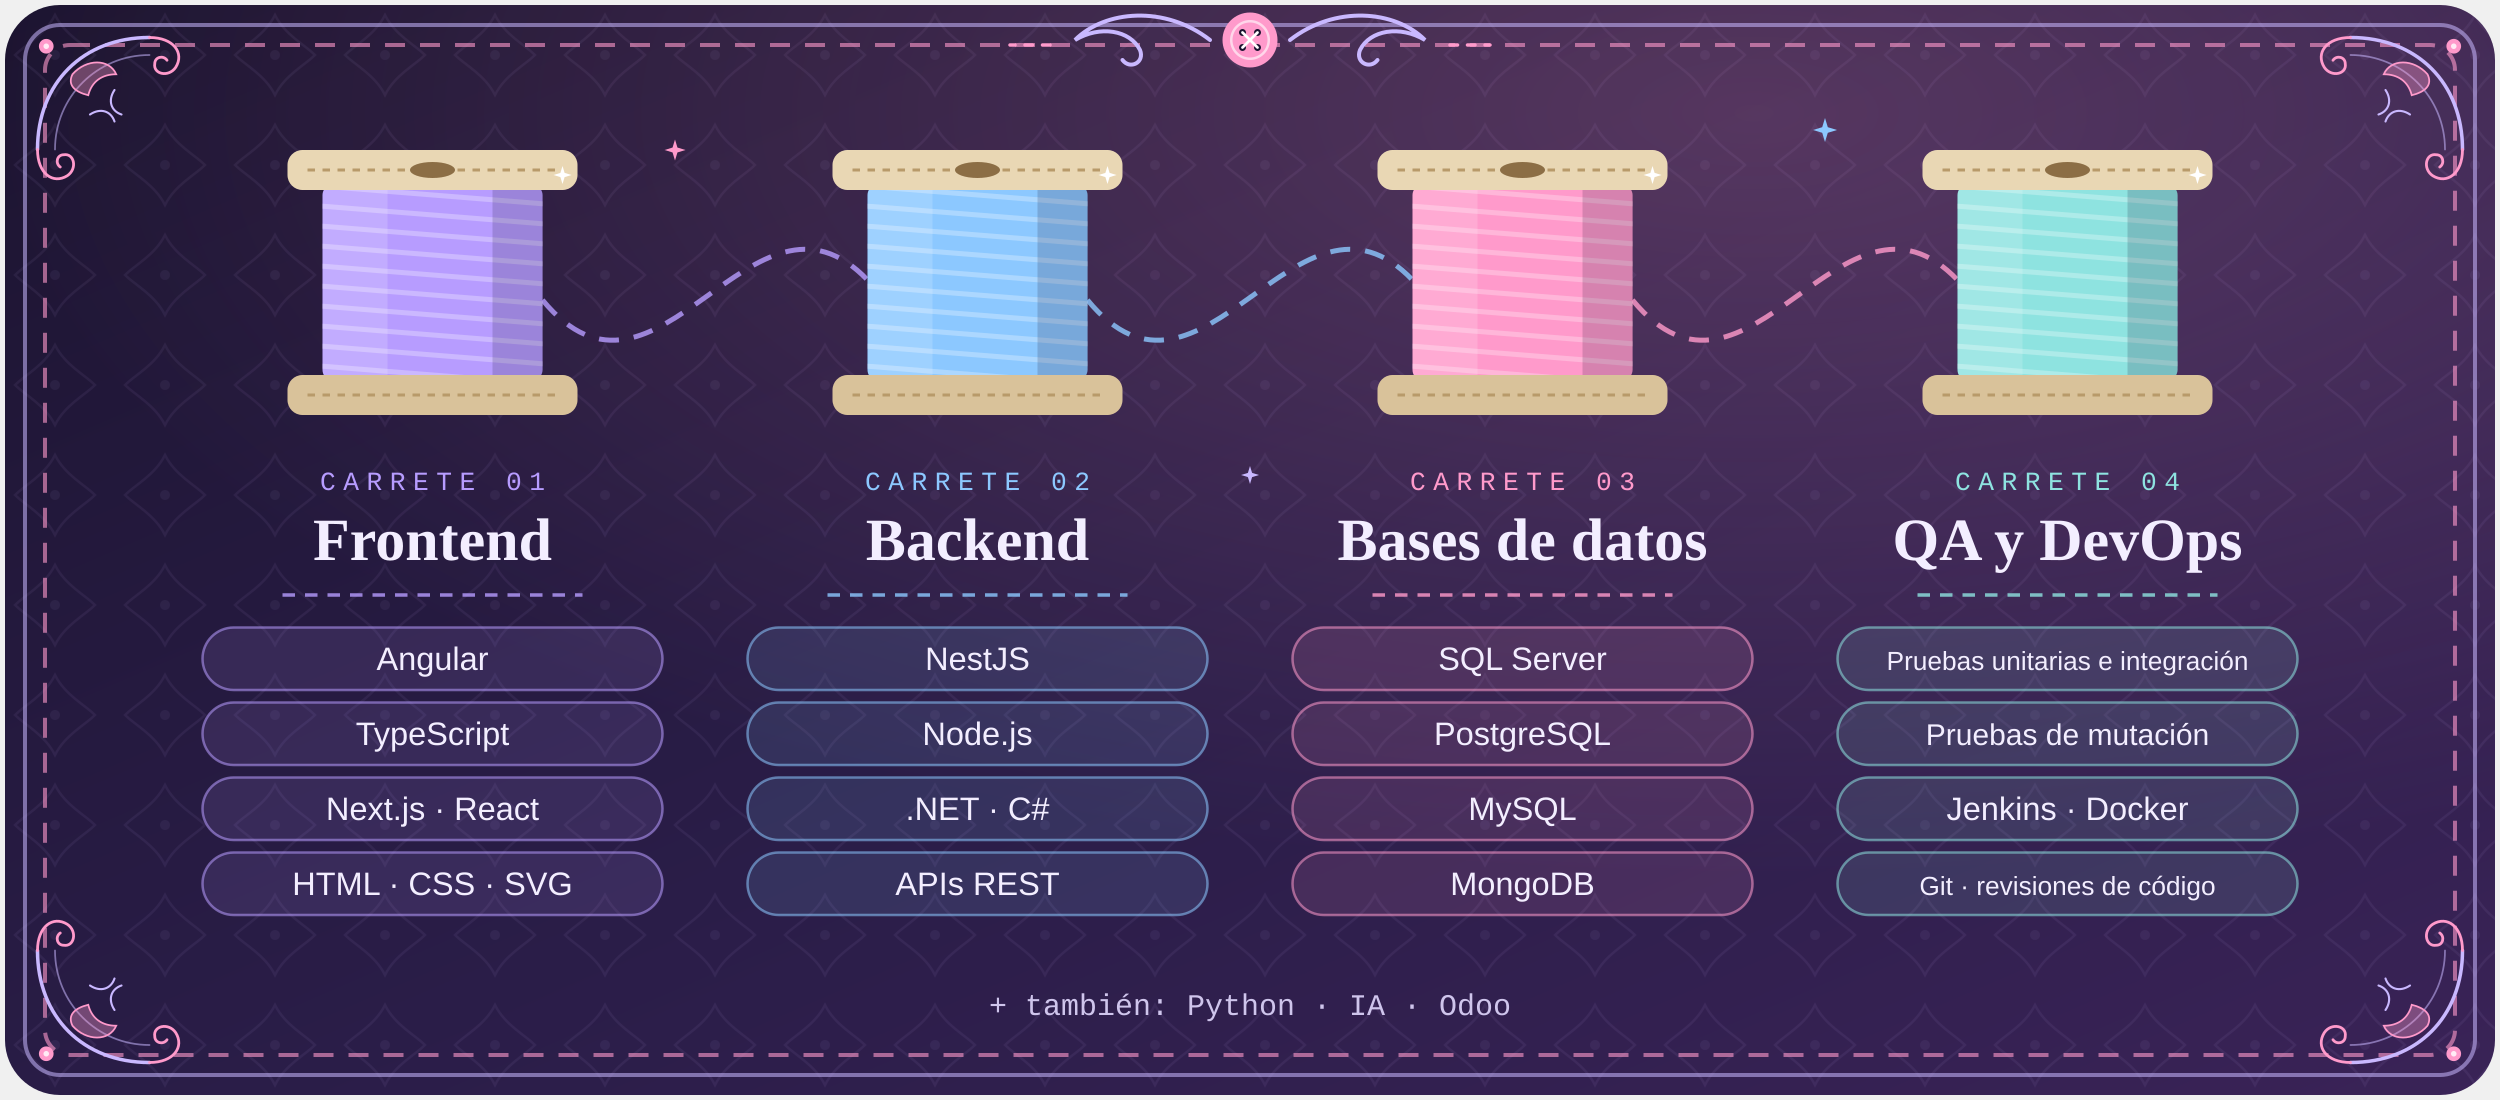
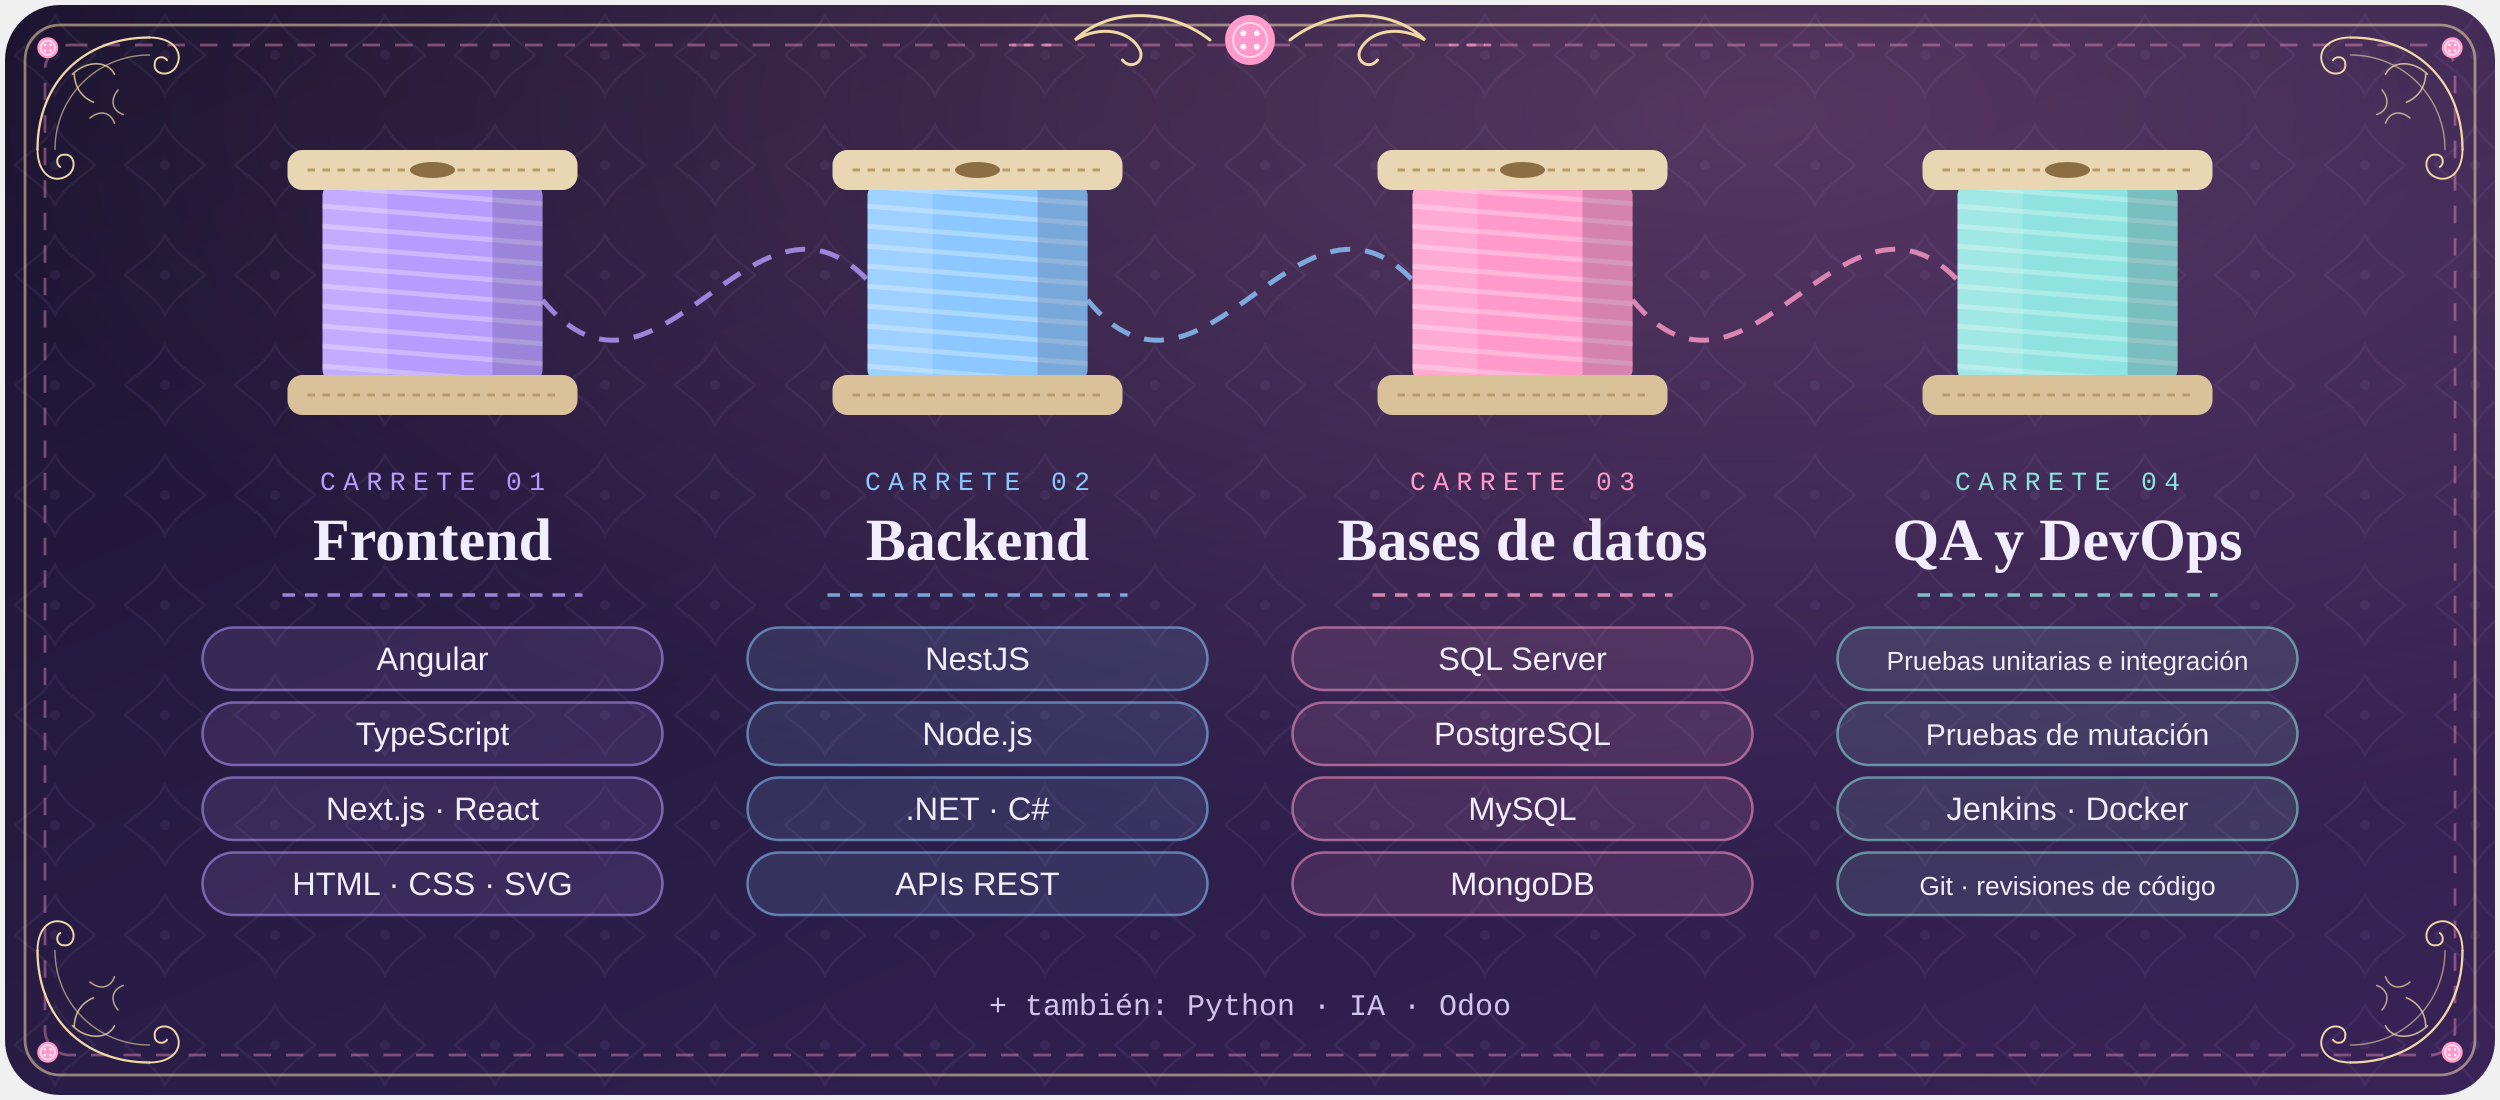
<svg xmlns="http://www.w3.org/2000/svg" viewBox="0 0 1000 440" width="1000" height="440" role="img" aria-label="Frontend: Angular, TypeScript, Next.js · React, HTML · CSS · SVG. Backend: NestJS, Node.js, .NET · C#, APIs REST. Bases de datos: SQL Server, PostgreSQL, MySQL, MongoDB. QA y DevOps: Pruebas unitarias e integración, Pruebas de mutación, Jenkins · Docker, Git · revisiones de código">
  <style>
-   .stitch{stroke-dasharray:8 6;animation:sew 3s linear infinite}@keyframes sew{to{stroke-dashoffset:-28}}
+   .stitch{stroke-dasharray:8 6}
  .tw{animation:tw 2.2s ease-in-out infinite}@keyframes tw{50%{opacity:.25}}
  .flo{animation:flo 4s ease-in-out infinite}@keyframes flo{50%{transform:translateY(-6px)}}
-   .draw{stroke-dasharray:420;stroke-dashoffset:420;animation:draw 3.2s ease-in-out infinite alternate}@keyframes draw{to{stroke-dashoffset:0}}
+   .draw{}
  .av-eyes{transform-origin:100px 105px;animation:blink 5s infinite}@keyframes blink{0%,94%,100%{transform:scaleY(1)}97%{transform:scaleY(.1)}}
  .av-sparkle{animation:tw 1.6s infinite}
  @media (prefers-reduced-motion:reduce){*{animation:none!important}}.wind{animation:wind 2.4s linear infinite}@keyframes wind{to{transform:translateY(-16px)}}</style>
  <defs>
    <linearGradient id="vs" x1="0" y1="0" x2="1" y2="1">
      <stop offset="0" stop-color="#1C1430" />
      <stop offset=".55" stop-color="#2A1D48" />
      <stop offset="1" stop-color="#3A2357" />
    </linearGradient>
    <radialGradient id="glows" cx=".7" cy=".1" r=".7">
-       <stop offset="0" stop-color="#FF9ACB" stop-opacity=".22" />
+       <stop offset="0" stop-color="#FF9ACB" stop-opacity="0.22" />
      <stop offset="1" stop-color="#FF9ACB" stop-opacity="0" />
    </radialGradient>
    <pattern id="dams" width="44" height="44" patternUnits="userSpaceOnUse">
      <path d="M22 6C26 14 34 18 38 22C34 26 26 30 22 38C18 30 10 26 6 22C10 18 18 14 22 6Z" fill="none" stroke="#C9B8FF" stroke-opacity=".07" />
      <circle cx="22" cy="22" r="2" fill="#C9B8FF" fill-opacity=".06" />
    </pattern>
    <linearGradient id="gts" x1="0" x2="1">
      <stop offset="0" stop-color="#C9B8FF" />
      <stop offset=".5" stop-color="#8CC8FF" />
      <stop offset="1" stop-color="#FF9ACB" />
    </linearGradient>
  </defs>
  <rect x="2" y="2" width="996" height="436" rx="22" fill="url(#vs)" />
  <rect x="2" y="2" width="996" height="436" rx="22" fill="url(#dams)" />
  <rect x="2" y="2" width="996" height="436" rx="22" fill="url(#glows)" />
-   <rect x="10" y="10" width="980" height="420" rx="14" fill="none" stroke="#C9B8FF" stroke-opacity=".55" stroke-width="1.6" />
-   <rect x="18" y="18" width="964" height="404" rx="10" fill="none" stroke="#FF9ACB" stroke-opacity=".6" stroke-width="1.6" class="stitch" />
+   <rect x="10" y="10" width="980" height="420" rx="14" fill="none" stroke="#F1D9A7" stroke-opacity=".55" stroke-width="1.1" />
+   <rect x="18" y="18" width="964" height="404" rx="10" fill="none" stroke="#FF9ACB" stroke-opacity=".4" stroke-width="1.1" stroke-dasharray="7 6" />
  <g transform="translate(8 8)">
    <g transform="scale(0.7)">
-       <g fill="none" stroke-linecap="round">
-         <path d="M10 74C10 36 36 10 74 10" stroke="#C9B8FF" stroke-width="2" />
-         <path d="M20 74C20 44 44 20 74 20" stroke="#C9B8FF" stroke-width="1" opacity=".55" />
-         <path d="M74 10C88 10 94 19 89 27C85 33 76 31 77 25C77 21 82 20 84 23" stroke="#FF9ACB" stroke-width="1.6" />
-         <path d="M10 74C10 88 19 94 27 89C33 85 31 76 25 77C21 77 20 82 23 84" stroke="#FF9ACB" stroke-width="1.6" />
-         <path d="M30 31C38 22 51 22 55 31C47 31 41 35 39 43C31 41 27 37 30 31Z" fill="#FF9ACB" fill-opacity=".35" stroke="#FF9ACB" stroke-width="1" />
-         <path d="M40 54C46 50 52 52 54 58M54 40C50 46 52 52 58 54" stroke="#C9B8FF" stroke-width="1.2" />
-         <circle cx="15" cy="15" r="4.2" fill="#FF9ACB" stroke="none" />
-         <circle cx="15" cy="15" r="1.6" fill="#fff" stroke="none" opacity=".8" />
+       <g fill="none" stroke="#F1D9A7" stroke-linecap="round">
+         <path d="M10 74C10 36 36 10 74 10" stroke-width="1.3" />
+         <path d="M20 74C20 44 44 20 74 20" stroke-width=".8" opacity=".6" />
+         <path d="M74 10C88 10 94 19 89 27C85 33 76 31 77 25C77 21 82 20 84 23" stroke-width="1.1" />
+         <path d="M10 74C10 88 19 94 27 89C33 85 31 76 25 77C21 77 20 82 23 84" stroke-width="1.1" />
+         <path d="M30 31C38 23 50 23 54 31M31 30C31 38 35 44 42 47" stroke-width=".9" opacity=".8" />
+         <path d="M40 56C46 51 52 53 54 59M56 40C51 46 53 52 59 54" stroke-width=".9" opacity=".7" />
      </g>
    </g>
  </g>
  <g transform="translate(992 8) scale(-1 1)">
    <g transform="scale(0.7)">
-       <g fill="none" stroke-linecap="round">
-         <path d="M10 74C10 36 36 10 74 10" stroke="#C9B8FF" stroke-width="2" />
-         <path d="M20 74C20 44 44 20 74 20" stroke="#C9B8FF" stroke-width="1" opacity=".55" />
-         <path d="M74 10C88 10 94 19 89 27C85 33 76 31 77 25C77 21 82 20 84 23" stroke="#FF9ACB" stroke-width="1.6" />
-         <path d="M10 74C10 88 19 94 27 89C33 85 31 76 25 77C21 77 20 82 23 84" stroke="#FF9ACB" stroke-width="1.6" />
-         <path d="M30 31C38 22 51 22 55 31C47 31 41 35 39 43C31 41 27 37 30 31Z" fill="#FF9ACB" fill-opacity=".35" stroke="#FF9ACB" stroke-width="1" />
-         <path d="M40 54C46 50 52 52 54 58M54 40C50 46 52 52 58 54" stroke="#C9B8FF" stroke-width="1.2" />
-         <circle cx="15" cy="15" r="4.2" fill="#FF9ACB" stroke="none" />
-         <circle cx="15" cy="15" r="1.6" fill="#fff" stroke="none" opacity=".8" />
+       <g fill="none" stroke="#F1D9A7" stroke-linecap="round">
+         <path d="M10 74C10 36 36 10 74 10" stroke-width="1.3" />
+         <path d="M20 74C20 44 44 20 74 20" stroke-width=".8" opacity=".6" />
+         <path d="M74 10C88 10 94 19 89 27C85 33 76 31 77 25C77 21 82 20 84 23" stroke-width="1.1" />
+         <path d="M10 74C10 88 19 94 27 89C33 85 31 76 25 77C21 77 20 82 23 84" stroke-width="1.1" />
+         <path d="M30 31C38 23 50 23 54 31M31 30C31 38 35 44 42 47" stroke-width=".9" opacity=".8" />
+         <path d="M40 56C46 51 52 53 54 59M56 40C51 46 53 52 59 54" stroke-width=".9" opacity=".7" />
      </g>
    </g>
  </g>
  <g transform="translate(8 432) scale(1 -1)">
    <g transform="scale(0.7)">
-       <g fill="none" stroke-linecap="round">
-         <path d="M10 74C10 36 36 10 74 10" stroke="#C9B8FF" stroke-width="2" />
-         <path d="M20 74C20 44 44 20 74 20" stroke="#C9B8FF" stroke-width="1" opacity=".55" />
-         <path d="M74 10C88 10 94 19 89 27C85 33 76 31 77 25C77 21 82 20 84 23" stroke="#FF9ACB" stroke-width="1.6" />
-         <path d="M10 74C10 88 19 94 27 89C33 85 31 76 25 77C21 77 20 82 23 84" stroke="#FF9ACB" stroke-width="1.6" />
-         <path d="M30 31C38 22 51 22 55 31C47 31 41 35 39 43C31 41 27 37 30 31Z" fill="#FF9ACB" fill-opacity=".35" stroke="#FF9ACB" stroke-width="1" />
-         <path d="M40 54C46 50 52 52 54 58M54 40C50 46 52 52 58 54" stroke="#C9B8FF" stroke-width="1.2" />
-         <circle cx="15" cy="15" r="4.2" fill="#FF9ACB" stroke="none" />
-         <circle cx="15" cy="15" r="1.6" fill="#fff" stroke="none" opacity=".8" />
+       <g fill="none" stroke="#F1D9A7" stroke-linecap="round">
+         <path d="M10 74C10 36 36 10 74 10" stroke-width="1.3" />
+         <path d="M20 74C20 44 44 20 74 20" stroke-width=".8" opacity=".6" />
+         <path d="M74 10C88 10 94 19 89 27C85 33 76 31 77 25C77 21 82 20 84 23" stroke-width="1.1" />
+         <path d="M10 74C10 88 19 94 27 89C33 85 31 76 25 77C21 77 20 82 23 84" stroke-width="1.1" />
+         <path d="M30 31C38 23 50 23 54 31M31 30C31 38 35 44 42 47" stroke-width=".9" opacity=".8" />
+         <path d="M40 56C46 51 52 53 54 59M56 40C51 46 53 52 59 54" stroke-width=".9" opacity=".7" />
      </g>
    </g>
  </g>
  <g transform="translate(992 432) scale(-1 -1)">
    <g transform="scale(0.7)">
-       <g fill="none" stroke-linecap="round">
-         <path d="M10 74C10 36 36 10 74 10" stroke="#C9B8FF" stroke-width="2" />
-         <path d="M20 74C20 44 44 20 74 20" stroke="#C9B8FF" stroke-width="1" opacity=".55" />
-         <path d="M74 10C88 10 94 19 89 27C85 33 76 31 77 25C77 21 82 20 84 23" stroke="#FF9ACB" stroke-width="1.6" />
-         <path d="M10 74C10 88 19 94 27 89C33 85 31 76 25 77C21 77 20 82 23 84" stroke="#FF9ACB" stroke-width="1.6" />
-         <path d="M30 31C38 22 51 22 55 31C47 31 41 35 39 43C31 41 27 37 30 31Z" fill="#FF9ACB" fill-opacity=".35" stroke="#FF9ACB" stroke-width="1" />
-         <path d="M40 54C46 50 52 52 54 58M54 40C50 46 52 52 58 54" stroke="#C9B8FF" stroke-width="1.2" />
-         <circle cx="15" cy="15" r="4.2" fill="#FF9ACB" stroke="none" />
-         <circle cx="15" cy="15" r="1.6" fill="#fff" stroke="none" opacity=".8" />
-       </g>
-     </g>
-   </g>
-   <g transform="translate(500 16) scale(1)" fill="none" stroke-linecap="round">
-     <path d="M-16 0C-34 -14 -58 -12 -70 0C-60 -6 -48 -4 -44 4C-42 9 -48 12 -51 8" stroke="#C9B8FF" stroke-width="1.6" />
-     <path d="M16 0C34 -14 58 -12 70 0C60 -6 48 -4 44 4C42 9 48 12 51 8" stroke="#C9B8FF" stroke-width="1.6" />
-     <path d="M-80 2H-96M80 2H96" stroke="#FF9ACB" stroke-width="1.4" stroke-dasharray="3 4" />
-     <circle r="11" fill="#FF9ACB" stroke="none" />
-     <circle r="7.5" stroke="#fff" stroke-opacity=".6" stroke-width="1" />
-     <circle cx="-3" cy="-3" r="1.4" fill="#1C1430" stroke="none" />
-     <circle cx="3" cy="-3" r="1.4" fill="#1C1430" stroke="none" />
-     <circle cx="-3" cy="3" r="1.4" fill="#1C1430" stroke="none" />
-     <circle cx="3" cy="3" r="1.4" fill="#1C1430" stroke="none" />
-     <path d="M-3 -3L3 3M3 -3L-3 3" stroke="#fff" stroke-width="1.1" />
+       <g fill="none" stroke="#F1D9A7" stroke-linecap="round">
+         <path d="M10 74C10 36 36 10 74 10" stroke-width="1.3" />
+         <path d="M20 74C20 44 44 20 74 20" stroke-width=".8" opacity=".6" />
+         <path d="M74 10C88 10 94 19 89 27C85 33 76 31 77 25C77 21 82 20 84 23" stroke-width="1.1" />
+         <path d="M10 74C10 88 19 94 27 89C33 85 31 76 25 77C21 77 20 82 23 84" stroke-width="1.1" />
+         <path d="M30 31C38 23 50 23 54 31M31 30C31 38 35 44 42 47" stroke-width=".9" opacity=".8" />
+         <path d="M40 56C46 51 52 53 54 59M56 40C51 46 53 52 59 54" stroke-width=".9" opacity=".7" />
+       </g>
+     </g>
+   </g>
+   <g transform="translate(19.1 19.1)">
+     <circle r="4.2" fill="#FF9ACB" />
+     <circle r="2.856" fill="none" stroke="#fff" stroke-opacity=".6" stroke-width=".8" />
+     <circle cx="-1.134" cy="-1.134" r="0.504" fill="#fff" fill-opacity=".9" />
+     <circle cx="1.134" cy="-1.134" r="0.504" fill="#fff" fill-opacity=".9" />
+     <circle cx="-1.134" cy="1.134" r="0.504" fill="#fff" fill-opacity=".9" />
+     <circle cx="1.134" cy="1.134" r="0.504" fill="#fff" fill-opacity=".9" />
+   </g>
+   <g transform="translate(980.9 19.1)">
+     <circle r="4.2" fill="#FF9ACB" />
+     <circle r="2.856" fill="none" stroke="#fff" stroke-opacity=".6" stroke-width=".8" />
+     <circle cx="-1.134" cy="-1.134" r="0.504" fill="#fff" fill-opacity=".9" />
+     <circle cx="1.134" cy="-1.134" r="0.504" fill="#fff" fill-opacity=".9" />
+     <circle cx="-1.134" cy="1.134" r="0.504" fill="#fff" fill-opacity=".9" />
+     <circle cx="1.134" cy="1.134" r="0.504" fill="#fff" fill-opacity=".9" />
+   </g>
+   <g transform="translate(19.1 420.9)">
+     <circle r="4.2" fill="#FF9ACB" />
+     <circle r="2.856" fill="none" stroke="#fff" stroke-opacity=".6" stroke-width=".8" />
+     <circle cx="-1.134" cy="-1.134" r="0.504" fill="#fff" fill-opacity=".9" />
+     <circle cx="1.134" cy="-1.134" r="0.504" fill="#fff" fill-opacity=".9" />
+     <circle cx="-1.134" cy="1.134" r="0.504" fill="#fff" fill-opacity=".9" />
+     <circle cx="1.134" cy="1.134" r="0.504" fill="#fff" fill-opacity=".9" />
+   </g>
+   <g transform="translate(980.9 420.9)">
+     <circle r="4.2" fill="#FF9ACB" />
+     <circle r="2.856" fill="none" stroke="#fff" stroke-opacity=".6" stroke-width=".8" />
+     <circle cx="-1.134" cy="-1.134" r="0.504" fill="#fff" fill-opacity=".9" />
+     <circle cx="1.134" cy="-1.134" r="0.504" fill="#fff" fill-opacity=".9" />
+     <circle cx="-1.134" cy="1.134" r="0.504" fill="#fff" fill-opacity=".9" />
+     <circle cx="1.134" cy="1.134" r="0.504" fill="#fff" fill-opacity=".9" />
+   </g>
+   <g transform="translate(500 16) scale(1)" fill="none" stroke="#F1D9A7" stroke-linecap="round">
+     <path d="M-16 0C-34 -14 -58 -12 -70 0C-60 -6 -48 -4 -44 4C-42 9 -48 12 -51 8" stroke-width="1.2" />
+     <path d="M16 0C34 -14 58 -12 70 0C60 -6 48 -4 44 4C42 9 48 12 51 8" stroke-width="1.2" />
+     <path d="M-80 2H-96M80 2H96" stroke="#FF9ACB" stroke-opacity=".7" stroke-width="1.1" stroke-dasharray="3 4" />
+   </g>
+   <g transform="translate(500 16)">
+     <circle r="10" fill="#FF9ACB" />
+     <circle r="6.8" fill="none" stroke="#fff" stroke-opacity=".6" stroke-width=".8" />
+     <circle cx="-2.7" cy="-2.7" r="1.2" fill="#fff" fill-opacity=".9" />
+     <circle cx="2.7" cy="-2.7" r="1.2" fill="#fff" fill-opacity=".9" />
+     <circle cx="-2.7" cy="2.7" r="1.2" fill="#fff" fill-opacity=".9" />
+     <circle cx="2.7" cy="2.7" r="1.2" fill="#fff" fill-opacity=".9" />
  </g>
  <path d="M217 120C263 176 301 64 347 112" fill="none" stroke="#B79CFF" stroke-width="2" class="stitch" opacity=".8" />
  <path d="M435 120C481 176 519 64 565 112" fill="none" stroke="#8CC8FF" stroke-width="2" class="stitch" opacity=".8" />
  <path d="M653 120C699 176 737 64 783 112" fill="none" stroke="#FF9ACB" stroke-width="2" class="stitch" opacity=".8" />
  <g transform="translate(173 0)">
    <clipPath id="sp0">
      <rect x="-44" y="74" width="88" height="78" rx="4" />
    </clipPath>
    <rect x="-44" y="74" width="88" height="78" rx="4" fill="#B79CFF" />
    <g clip-path="url(#sp0)">
      <g class="wind" style="animation-delay:-0s">
        <path d="M-50 50L50 58" stroke="#fff" stroke-opacity=".28" stroke-width="2" />
        <path d="M-50 58L50 66" stroke="#fff" stroke-opacity=".28" stroke-width="2" />
        <path d="M-50 66L50 74" stroke="#fff" stroke-opacity=".28" stroke-width="2" />
        <path d="M-50 74L50 82" stroke="#fff" stroke-opacity=".28" stroke-width="2" />
        <path d="M-50 82L50 90" stroke="#fff" stroke-opacity=".28" stroke-width="2" />
        <path d="M-50 90L50 98" stroke="#fff" stroke-opacity=".28" stroke-width="2" />
        <path d="M-50 98L50 106" stroke="#fff" stroke-opacity=".28" stroke-width="2" />
        <path d="M-50 106L50 114" stroke="#fff" stroke-opacity=".28" stroke-width="2" />
        <path d="M-50 114L50 122" stroke="#fff" stroke-opacity=".28" stroke-width="2" />
        <path d="M-50 122L50 130" stroke="#fff" stroke-opacity=".28" stroke-width="2" />
        <path d="M-50 130L50 138" stroke="#fff" stroke-opacity=".28" stroke-width="2" />
        <path d="M-50 138L50 146" stroke="#fff" stroke-opacity=".28" stroke-width="2" />
        <path d="M-50 146L50 154" stroke="#fff" stroke-opacity=".28" stroke-width="2" />
        <path d="M-50 154L50 162" stroke="#fff" stroke-opacity=".28" stroke-width="2" />
        <path d="M-50 162L50 170" stroke="#fff" stroke-opacity=".28" stroke-width="2" />
        <path d="M-50 170L50 178" stroke="#fff" stroke-opacity=".28" stroke-width="2" />
      </g>
      <rect x="-44" y="74" width="26" height="78" fill="#fff" opacity=".16" />
      <rect x="24" y="74" width="20" height="78" fill="#1C1430" opacity=".18" />
    </g>
    <rect x="-58" y="60" width="116" height="16" rx="6" fill="#E9D7B4" />
    <rect x="-58" y="150" width="116" height="16" rx="6" fill="#D9C29A" />
    <path d="M-50 68H50M-50 158H50" stroke="#B89A6A" stroke-width="1.2" stroke-dasharray="3 3" />
    <ellipse cx="0" cy="68" rx="9" ry="3.2" fill="#8C6E45" />
-     <g class="flo" style="animation-delay:0s">
-       <path class="tw" style="animation-delay:0s" transform="translate(52 70) scale(0.6)" d="M0-6 1.4-1.4 6 0 1.4 1.4 0 6-1.4 1.4-6 0-1.4-1.4Z" fill="#fff" />
-     </g>
+     <g class="flo" style="animation-delay:0s" />
  </g>
  <g transform="translate(391 0)">
    <clipPath id="sp1">
      <rect x="-44" y="74" width="88" height="78" rx="4" />
    </clipPath>
    <rect x="-44" y="74" width="88" height="78" rx="4" fill="#8CC8FF" />
    <g clip-path="url(#sp1)">
      <g class="wind" style="animation-delay:-0.4s">
        <path d="M-50 50L50 58" stroke="#fff" stroke-opacity=".28" stroke-width="2" />
        <path d="M-50 58L50 66" stroke="#fff" stroke-opacity=".28" stroke-width="2" />
        <path d="M-50 66L50 74" stroke="#fff" stroke-opacity=".28" stroke-width="2" />
        <path d="M-50 74L50 82" stroke="#fff" stroke-opacity=".28" stroke-width="2" />
        <path d="M-50 82L50 90" stroke="#fff" stroke-opacity=".28" stroke-width="2" />
        <path d="M-50 90L50 98" stroke="#fff" stroke-opacity=".28" stroke-width="2" />
        <path d="M-50 98L50 106" stroke="#fff" stroke-opacity=".28" stroke-width="2" />
        <path d="M-50 106L50 114" stroke="#fff" stroke-opacity=".28" stroke-width="2" />
        <path d="M-50 114L50 122" stroke="#fff" stroke-opacity=".28" stroke-width="2" />
        <path d="M-50 122L50 130" stroke="#fff" stroke-opacity=".28" stroke-width="2" />
        <path d="M-50 130L50 138" stroke="#fff" stroke-opacity=".28" stroke-width="2" />
        <path d="M-50 138L50 146" stroke="#fff" stroke-opacity=".28" stroke-width="2" />
        <path d="M-50 146L50 154" stroke="#fff" stroke-opacity=".28" stroke-width="2" />
        <path d="M-50 154L50 162" stroke="#fff" stroke-opacity=".28" stroke-width="2" />
        <path d="M-50 162L50 170" stroke="#fff" stroke-opacity=".28" stroke-width="2" />
        <path d="M-50 170L50 178" stroke="#fff" stroke-opacity=".28" stroke-width="2" />
      </g>
      <rect x="-44" y="74" width="26" height="78" fill="#fff" opacity=".16" />
      <rect x="24" y="74" width="20" height="78" fill="#1C1430" opacity=".18" />
    </g>
    <rect x="-58" y="60" width="116" height="16" rx="6" fill="#E9D7B4" />
    <rect x="-58" y="150" width="116" height="16" rx="6" fill="#D9C29A" />
    <path d="M-50 68H50M-50 158H50" stroke="#B89A6A" stroke-width="1.2" stroke-dasharray="3 3" />
    <ellipse cx="0" cy="68" rx="9" ry="3.2" fill="#8C6E45" />
-     <g class="flo" style="animation-delay:0.5s">
-       <path class="tw" style="animation-delay:0.3s" transform="translate(52 70) scale(0.6)" d="M0-6 1.4-1.4 6 0 1.4 1.4 0 6-1.4 1.4-6 0-1.4-1.4Z" fill="#fff" />
-     </g>
+     <g class="flo" style="animation-delay:0.5s" />
  </g>
  <g transform="translate(609 0)">
    <clipPath id="sp2">
      <rect x="-44" y="74" width="88" height="78" rx="4" />
    </clipPath>
    <rect x="-44" y="74" width="88" height="78" rx="4" fill="#FF9ACB" />
    <g clip-path="url(#sp2)">
      <g class="wind" style="animation-delay:-0.8s">
        <path d="M-50 50L50 58" stroke="#fff" stroke-opacity=".28" stroke-width="2" />
        <path d="M-50 58L50 66" stroke="#fff" stroke-opacity=".28" stroke-width="2" />
        <path d="M-50 66L50 74" stroke="#fff" stroke-opacity=".28" stroke-width="2" />
        <path d="M-50 74L50 82" stroke="#fff" stroke-opacity=".28" stroke-width="2" />
        <path d="M-50 82L50 90" stroke="#fff" stroke-opacity=".28" stroke-width="2" />
        <path d="M-50 90L50 98" stroke="#fff" stroke-opacity=".28" stroke-width="2" />
        <path d="M-50 98L50 106" stroke="#fff" stroke-opacity=".28" stroke-width="2" />
        <path d="M-50 106L50 114" stroke="#fff" stroke-opacity=".28" stroke-width="2" />
        <path d="M-50 114L50 122" stroke="#fff" stroke-opacity=".28" stroke-width="2" />
        <path d="M-50 122L50 130" stroke="#fff" stroke-opacity=".28" stroke-width="2" />
        <path d="M-50 130L50 138" stroke="#fff" stroke-opacity=".28" stroke-width="2" />
        <path d="M-50 138L50 146" stroke="#fff" stroke-opacity=".28" stroke-width="2" />
        <path d="M-50 146L50 154" stroke="#fff" stroke-opacity=".28" stroke-width="2" />
        <path d="M-50 154L50 162" stroke="#fff" stroke-opacity=".28" stroke-width="2" />
        <path d="M-50 162L50 170" stroke="#fff" stroke-opacity=".28" stroke-width="2" />
        <path d="M-50 170L50 178" stroke="#fff" stroke-opacity=".28" stroke-width="2" />
      </g>
      <rect x="-44" y="74" width="26" height="78" fill="#fff" opacity=".16" />
      <rect x="24" y="74" width="20" height="78" fill="#1C1430" opacity=".18" />
    </g>
    <rect x="-58" y="60" width="116" height="16" rx="6" fill="#E9D7B4" />
    <rect x="-58" y="150" width="116" height="16" rx="6" fill="#D9C29A" />
    <path d="M-50 68H50M-50 158H50" stroke="#B89A6A" stroke-width="1.2" stroke-dasharray="3 3" />
    <ellipse cx="0" cy="68" rx="9" ry="3.2" fill="#8C6E45" />
-     <g class="flo" style="animation-delay:1s">
-       <path class="tw" style="animation-delay:0.6s" transform="translate(52 70) scale(0.6)" d="M0-6 1.4-1.4 6 0 1.4 1.4 0 6-1.4 1.4-6 0-1.4-1.4Z" fill="#fff" />
-     </g>
+     <g class="flo" style="animation-delay:1s" />
  </g>
  <g transform="translate(827 0)">
    <clipPath id="sp3">
      <rect x="-44" y="74" width="88" height="78" rx="4" />
    </clipPath>
    <rect x="-44" y="74" width="88" height="78" rx="4" fill="#8EE3E0" />
    <g clip-path="url(#sp3)">
      <g class="wind" style="animation-delay:-1.2s">
        <path d="M-50 50L50 58" stroke="#fff" stroke-opacity=".28" stroke-width="2" />
        <path d="M-50 58L50 66" stroke="#fff" stroke-opacity=".28" stroke-width="2" />
        <path d="M-50 66L50 74" stroke="#fff" stroke-opacity=".28" stroke-width="2" />
        <path d="M-50 74L50 82" stroke="#fff" stroke-opacity=".28" stroke-width="2" />
        <path d="M-50 82L50 90" stroke="#fff" stroke-opacity=".28" stroke-width="2" />
        <path d="M-50 90L50 98" stroke="#fff" stroke-opacity=".28" stroke-width="2" />
        <path d="M-50 98L50 106" stroke="#fff" stroke-opacity=".28" stroke-width="2" />
        <path d="M-50 106L50 114" stroke="#fff" stroke-opacity=".28" stroke-width="2" />
        <path d="M-50 114L50 122" stroke="#fff" stroke-opacity=".28" stroke-width="2" />
        <path d="M-50 122L50 130" stroke="#fff" stroke-opacity=".28" stroke-width="2" />
        <path d="M-50 130L50 138" stroke="#fff" stroke-opacity=".28" stroke-width="2" />
        <path d="M-50 138L50 146" stroke="#fff" stroke-opacity=".28" stroke-width="2" />
        <path d="M-50 146L50 154" stroke="#fff" stroke-opacity=".28" stroke-width="2" />
        <path d="M-50 154L50 162" stroke="#fff" stroke-opacity=".28" stroke-width="2" />
        <path d="M-50 162L50 170" stroke="#fff" stroke-opacity=".28" stroke-width="2" />
        <path d="M-50 170L50 178" stroke="#fff" stroke-opacity=".28" stroke-width="2" />
      </g>
      <rect x="-44" y="74" width="26" height="78" fill="#fff" opacity=".16" />
      <rect x="24" y="74" width="20" height="78" fill="#1C1430" opacity=".18" />
    </g>
    <rect x="-58" y="60" width="116" height="16" rx="6" fill="#E9D7B4" />
    <rect x="-58" y="150" width="116" height="16" rx="6" fill="#D9C29A" />
    <path d="M-50 68H50M-50 158H50" stroke="#B89A6A" stroke-width="1.2" stroke-dasharray="3 3" />
    <ellipse cx="0" cy="68" rx="9" ry="3.2" fill="#8C6E45" />
-     <g class="flo" style="animation-delay:1.5s">
-       <path class="tw" style="animation-delay:0.9s" transform="translate(52 70) scale(0.6)" d="M0-6 1.4-1.4 6 0 1.4 1.4 0 6-1.4 1.4-6 0-1.4-1.4Z" fill="#fff" />
-     </g>
+     <g class="flo" style="animation-delay:1.5s" />
  </g>
  <g transform="translate(173 0)">
    <text y="196" text-anchor="middle" font-family="'Cascadia Code',Consolas,'Courier New',monospace" font-size="10.5" letter-spacing="3" fill="#B79CFF">CARRETE 01</text>
    <text y="224" text-anchor="middle" font-family="Georgia,'Times New Roman',serif" font-size="24" font-weight="700" fill="#F3EEFF">Frontend</text>
    <path d="M-60 238H60" stroke="#B79CFF" stroke-width="1.4" stroke-dasharray="5 4" opacity=".8" />
    <g transform="translate(0 268)">
      <rect x="-92" y="-17" width="184" height="25" rx="12.5" fill="#B79CFF" fill-opacity=".12" stroke="#B79CFF" stroke-opacity=".55" />
      <text y="0" text-anchor="middle" font-family="'Segoe UI',Arial,sans-serif" font-size="13" fill="#F3EEFF">Angular</text>
    </g>
    <g transform="translate(0 298)">
      <rect x="-92" y="-17" width="184" height="25" rx="12.5" fill="#B79CFF" fill-opacity=".12" stroke="#B79CFF" stroke-opacity=".55" />
      <text y="0" text-anchor="middle" font-family="'Segoe UI',Arial,sans-serif" font-size="13" fill="#F3EEFF">TypeScript</text>
    </g>
    <g transform="translate(0 328)">
      <rect x="-92" y="-17" width="184" height="25" rx="12.5" fill="#B79CFF" fill-opacity=".12" stroke="#B79CFF" stroke-opacity=".55" />
      <text y="0" text-anchor="middle" font-family="'Segoe UI',Arial,sans-serif" font-size="13" fill="#F3EEFF">Next.js · React</text>
    </g>
    <g transform="translate(0 358)">
      <rect x="-92" y="-17" width="184" height="25" rx="12.5" fill="#B79CFF" fill-opacity=".12" stroke="#B79CFF" stroke-opacity=".55" />
      <text y="0" text-anchor="middle" font-family="'Segoe UI',Arial,sans-serif" font-size="13" fill="#F3EEFF">HTML · CSS · SVG</text>
    </g>
  </g>
  <g transform="translate(391 0)">
    <text y="196" text-anchor="middle" font-family="'Cascadia Code',Consolas,'Courier New',monospace" font-size="10.5" letter-spacing="3" fill="#8CC8FF">CARRETE 02</text>
    <text y="224" text-anchor="middle" font-family="Georgia,'Times New Roman',serif" font-size="24" font-weight="700" fill="#F3EEFF">Backend</text>
    <path d="M-60 238H60" stroke="#8CC8FF" stroke-width="1.4" stroke-dasharray="5 4" opacity=".8" />
    <g transform="translate(0 268)">
      <rect x="-92" y="-17" width="184" height="25" rx="12.5" fill="#8CC8FF" fill-opacity=".12" stroke="#8CC8FF" stroke-opacity=".55" />
      <text y="0" text-anchor="middle" font-family="'Segoe UI',Arial,sans-serif" font-size="13" fill="#F3EEFF">NestJS</text>
    </g>
    <g transform="translate(0 298)">
      <rect x="-92" y="-17" width="184" height="25" rx="12.5" fill="#8CC8FF" fill-opacity=".12" stroke="#8CC8FF" stroke-opacity=".55" />
      <text y="0" text-anchor="middle" font-family="'Segoe UI',Arial,sans-serif" font-size="13" fill="#F3EEFF">Node.js</text>
    </g>
    <g transform="translate(0 328)">
      <rect x="-92" y="-17" width="184" height="25" rx="12.5" fill="#8CC8FF" fill-opacity=".12" stroke="#8CC8FF" stroke-opacity=".55" />
      <text y="0" text-anchor="middle" font-family="'Segoe UI',Arial,sans-serif" font-size="13" fill="#F3EEFF">.NET · C#</text>
    </g>
    <g transform="translate(0 358)">
      <rect x="-92" y="-17" width="184" height="25" rx="12.5" fill="#8CC8FF" fill-opacity=".12" stroke="#8CC8FF" stroke-opacity=".55" />
      <text y="0" text-anchor="middle" font-family="'Segoe UI',Arial,sans-serif" font-size="13" fill="#F3EEFF">APIs REST</text>
    </g>
  </g>
  <g transform="translate(609 0)">
    <text y="196" text-anchor="middle" font-family="'Cascadia Code',Consolas,'Courier New',monospace" font-size="10.5" letter-spacing="3" fill="#FF9ACB">CARRETE 03</text>
    <text y="224" text-anchor="middle" font-family="Georgia,'Times New Roman',serif" font-size="24" font-weight="700" fill="#F3EEFF">Bases de datos</text>
    <path d="M-60 238H60" stroke="#FF9ACB" stroke-width="1.4" stroke-dasharray="5 4" opacity=".8" />
    <g transform="translate(0 268)">
      <rect x="-92" y="-17" width="184" height="25" rx="12.5" fill="#FF9ACB" fill-opacity=".12" stroke="#FF9ACB" stroke-opacity=".55" />
      <text y="0" text-anchor="middle" font-family="'Segoe UI',Arial,sans-serif" font-size="13" fill="#F3EEFF">SQL Server</text>
    </g>
    <g transform="translate(0 298)">
      <rect x="-92" y="-17" width="184" height="25" rx="12.5" fill="#FF9ACB" fill-opacity=".12" stroke="#FF9ACB" stroke-opacity=".55" />
      <text y="0" text-anchor="middle" font-family="'Segoe UI',Arial,sans-serif" font-size="13" fill="#F3EEFF">PostgreSQL</text>
    </g>
    <g transform="translate(0 328)">
      <rect x="-92" y="-17" width="184" height="25" rx="12.5" fill="#FF9ACB" fill-opacity=".12" stroke="#FF9ACB" stroke-opacity=".55" />
      <text y="0" text-anchor="middle" font-family="'Segoe UI',Arial,sans-serif" font-size="13" fill="#F3EEFF">MySQL</text>
    </g>
    <g transform="translate(0 358)">
      <rect x="-92" y="-17" width="184" height="25" rx="12.5" fill="#FF9ACB" fill-opacity=".12" stroke="#FF9ACB" stroke-opacity=".55" />
      <text y="0" text-anchor="middle" font-family="'Segoe UI',Arial,sans-serif" font-size="13" fill="#F3EEFF">MongoDB</text>
    </g>
  </g>
  <g transform="translate(827 0)">
    <text y="196" text-anchor="middle" font-family="'Cascadia Code',Consolas,'Courier New',monospace" font-size="10.5" letter-spacing="3" fill="#8EE3E0">CARRETE 04</text>
    <text y="224" text-anchor="middle" font-family="Georgia,'Times New Roman',serif" font-size="24" font-weight="700" fill="#F3EEFF">QA y DevOps</text>
    <path d="M-60 238H60" stroke="#8EE3E0" stroke-width="1.4" stroke-dasharray="5 4" opacity=".8" />
    <g transform="translate(0 268)">
      <rect x="-92" y="-17" width="184" height="25" rx="12.5" fill="#8EE3E0" fill-opacity=".12" stroke="#8EE3E0" stroke-opacity=".55" />
      <text y="0" text-anchor="middle" font-family="'Segoe UI',Arial,sans-serif" font-size="10.5" fill="#F3EEFF">Pruebas unitarias e integración</text>
    </g>
    <g transform="translate(0 298)">
      <rect x="-92" y="-17" width="184" height="25" rx="12.5" fill="#8EE3E0" fill-opacity=".12" stroke="#8EE3E0" stroke-opacity=".55" />
      <text y="0" text-anchor="middle" font-family="'Segoe UI',Arial,sans-serif" font-size="12" fill="#F3EEFF">Pruebas de mutación</text>
    </g>
    <g transform="translate(0 328)">
      <rect x="-92" y="-17" width="184" height="25" rx="12.5" fill="#8EE3E0" fill-opacity=".12" stroke="#8EE3E0" stroke-opacity=".55" />
      <text y="0" text-anchor="middle" font-family="'Segoe UI',Arial,sans-serif" font-size="13" fill="#F3EEFF">Jenkins · Docker</text>
    </g>
    <g transform="translate(0 358)">
      <rect x="-92" y="-17" width="184" height="25" rx="12.5" fill="#8EE3E0" fill-opacity=".12" stroke="#8EE3E0" stroke-opacity=".55" />
      <text y="0" text-anchor="middle" font-family="'Segoe UI',Arial,sans-serif" font-size="10.5" fill="#F3EEFF">Git · revisiones de código</text>
    </g>
  </g>
  <text x="500" y="406" text-anchor="middle" font-family="'Cascadia Code',Consolas,'Courier New',monospace" font-size="12" fill="#CFC5EC">+ también: Python · IA · Odoo</text>
-   <path class="tw" style="animation-delay:0.2s" transform="translate(270 60) scale(0.7)" d="M0-6 1.4-1.4 6 0 1.4 1.4 0 6-1.4 1.4-6 0-1.4-1.4Z" fill="#FF9ACB" />
-   <path class="tw" style="animation-delay:0.9s" transform="translate(730 52) scale(0.8)" d="M0-6 1.4-1.4 6 0 1.4 1.4 0 6-1.4 1.4-6 0-1.4-1.4Z" fill="#8CC8FF" />
-   <path class="tw" style="animation-delay:1.4s" transform="translate(500 190) scale(0.6)" d="M0-6 1.4-1.4 6 0 1.4 1.4 0 6-1.4 1.4-6 0-1.4-1.4Z" fill="#C9B8FF" />
</svg>
